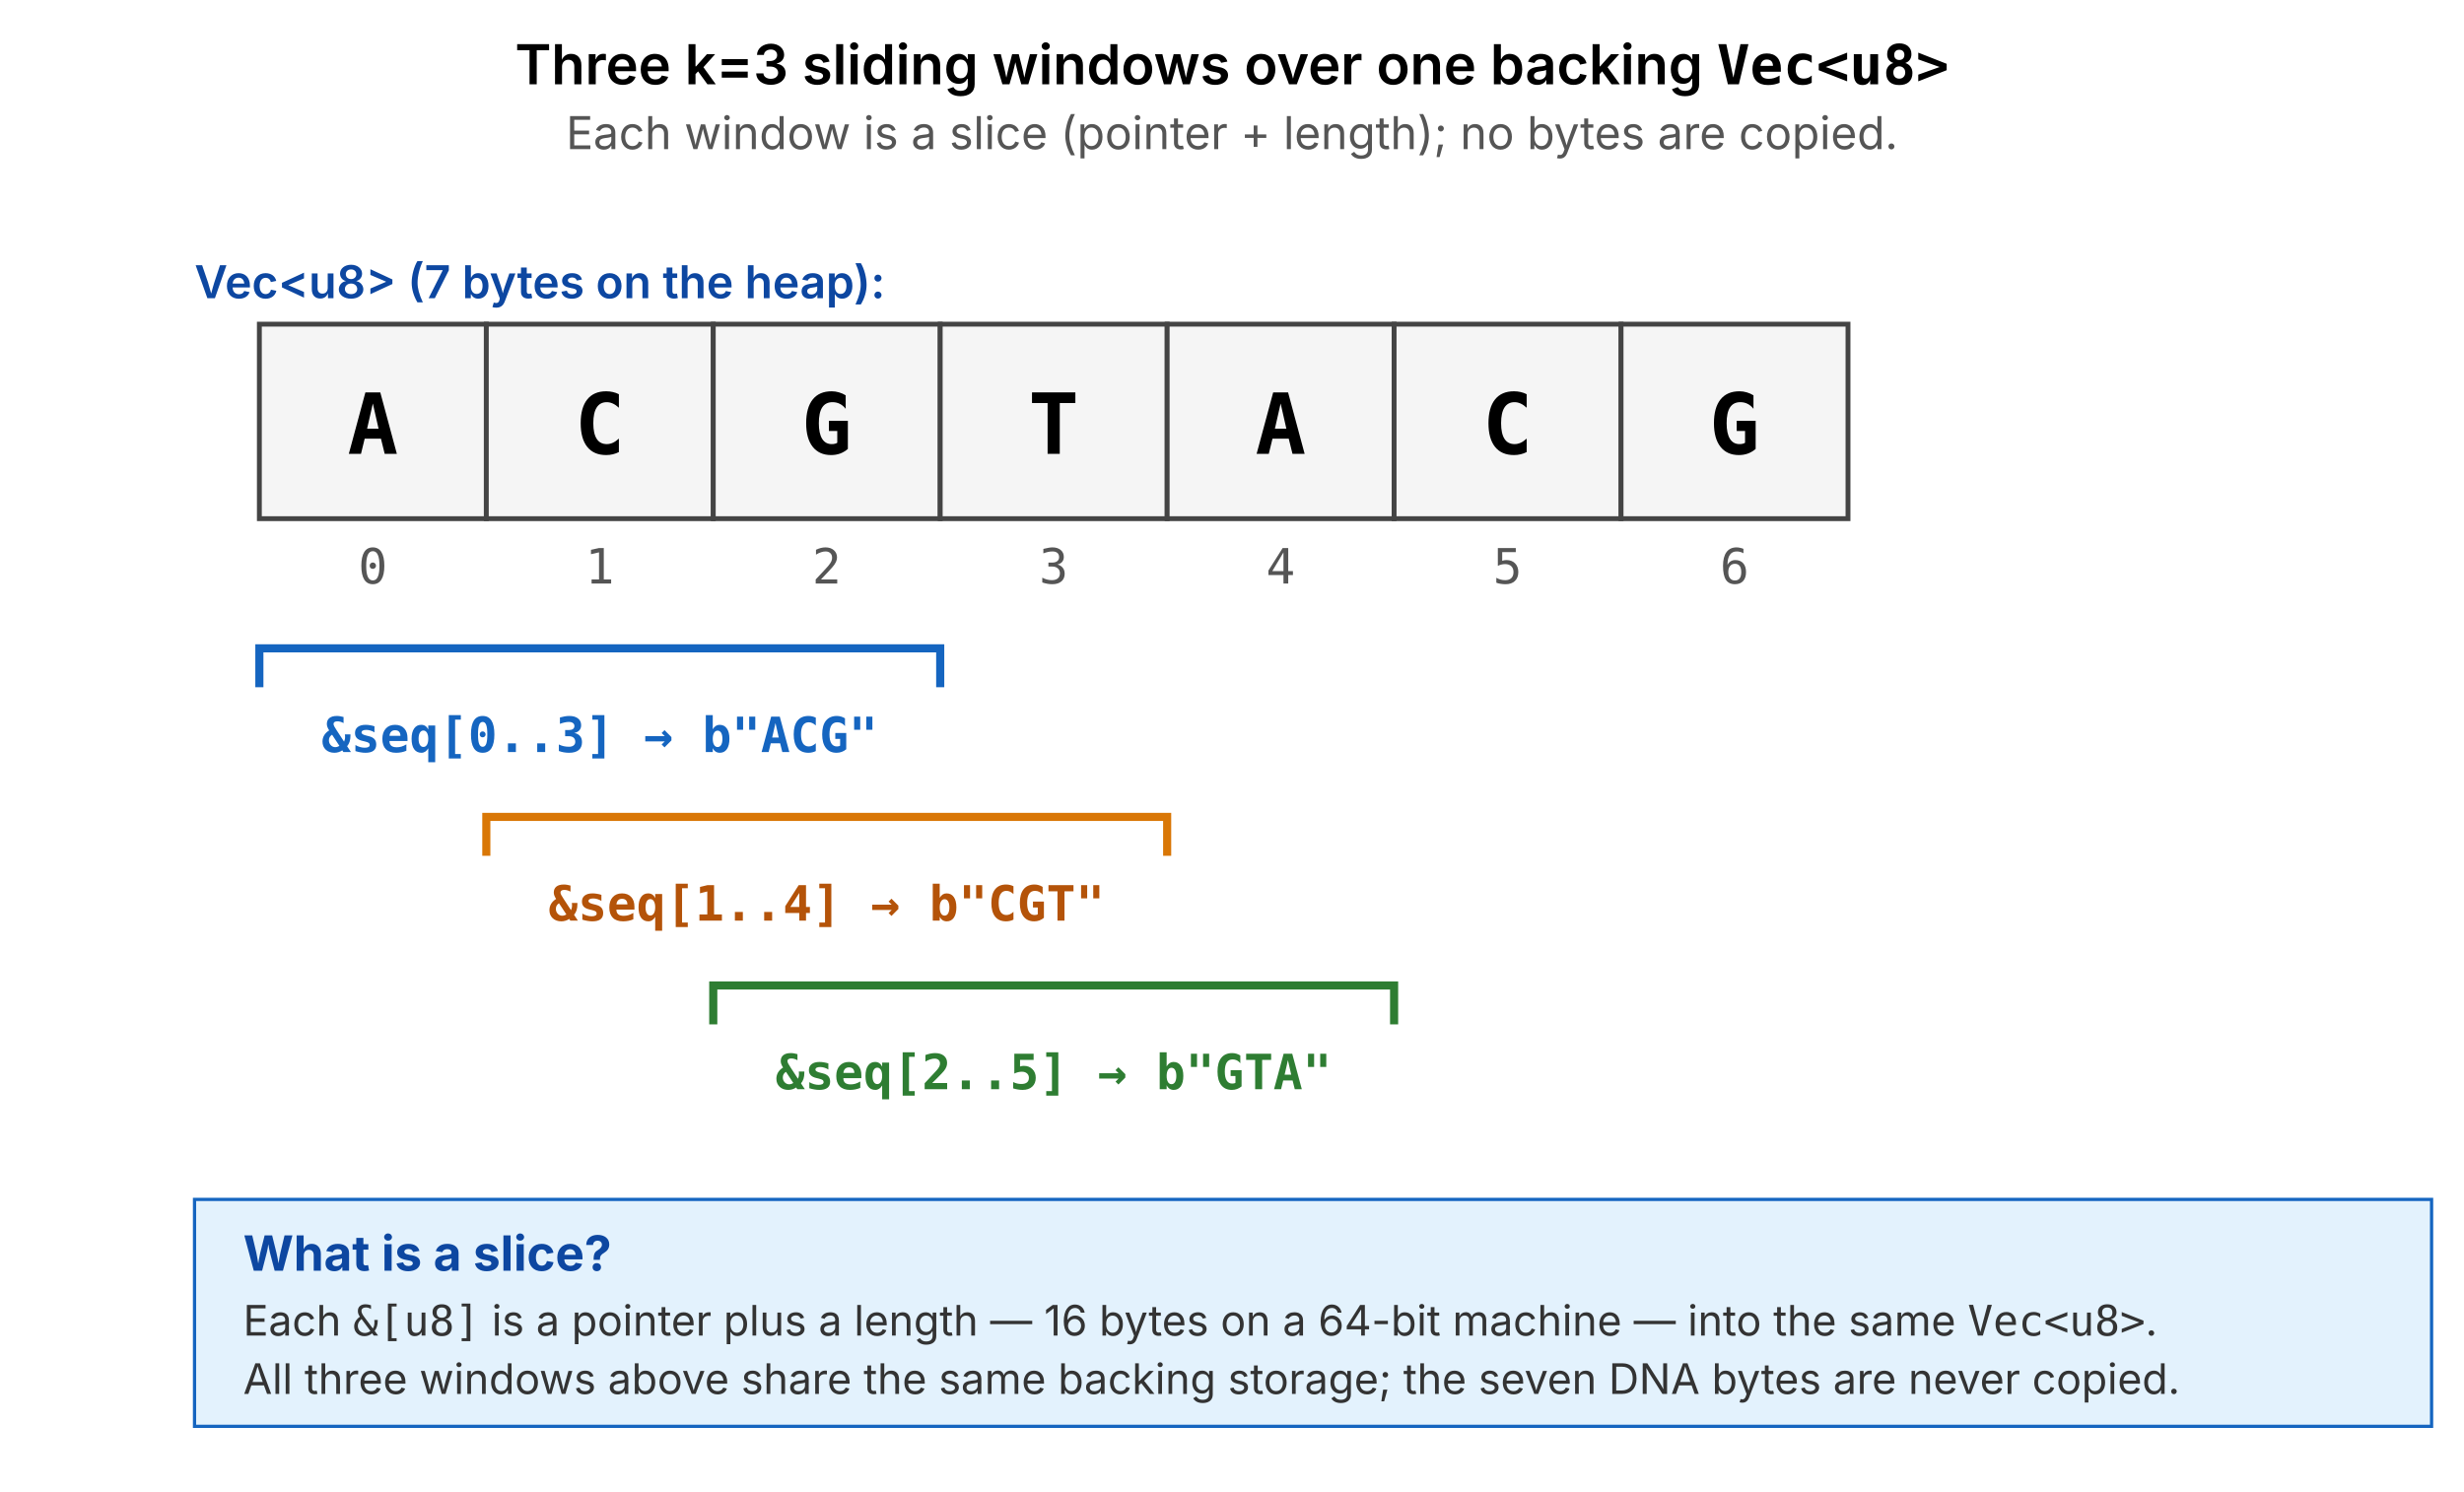
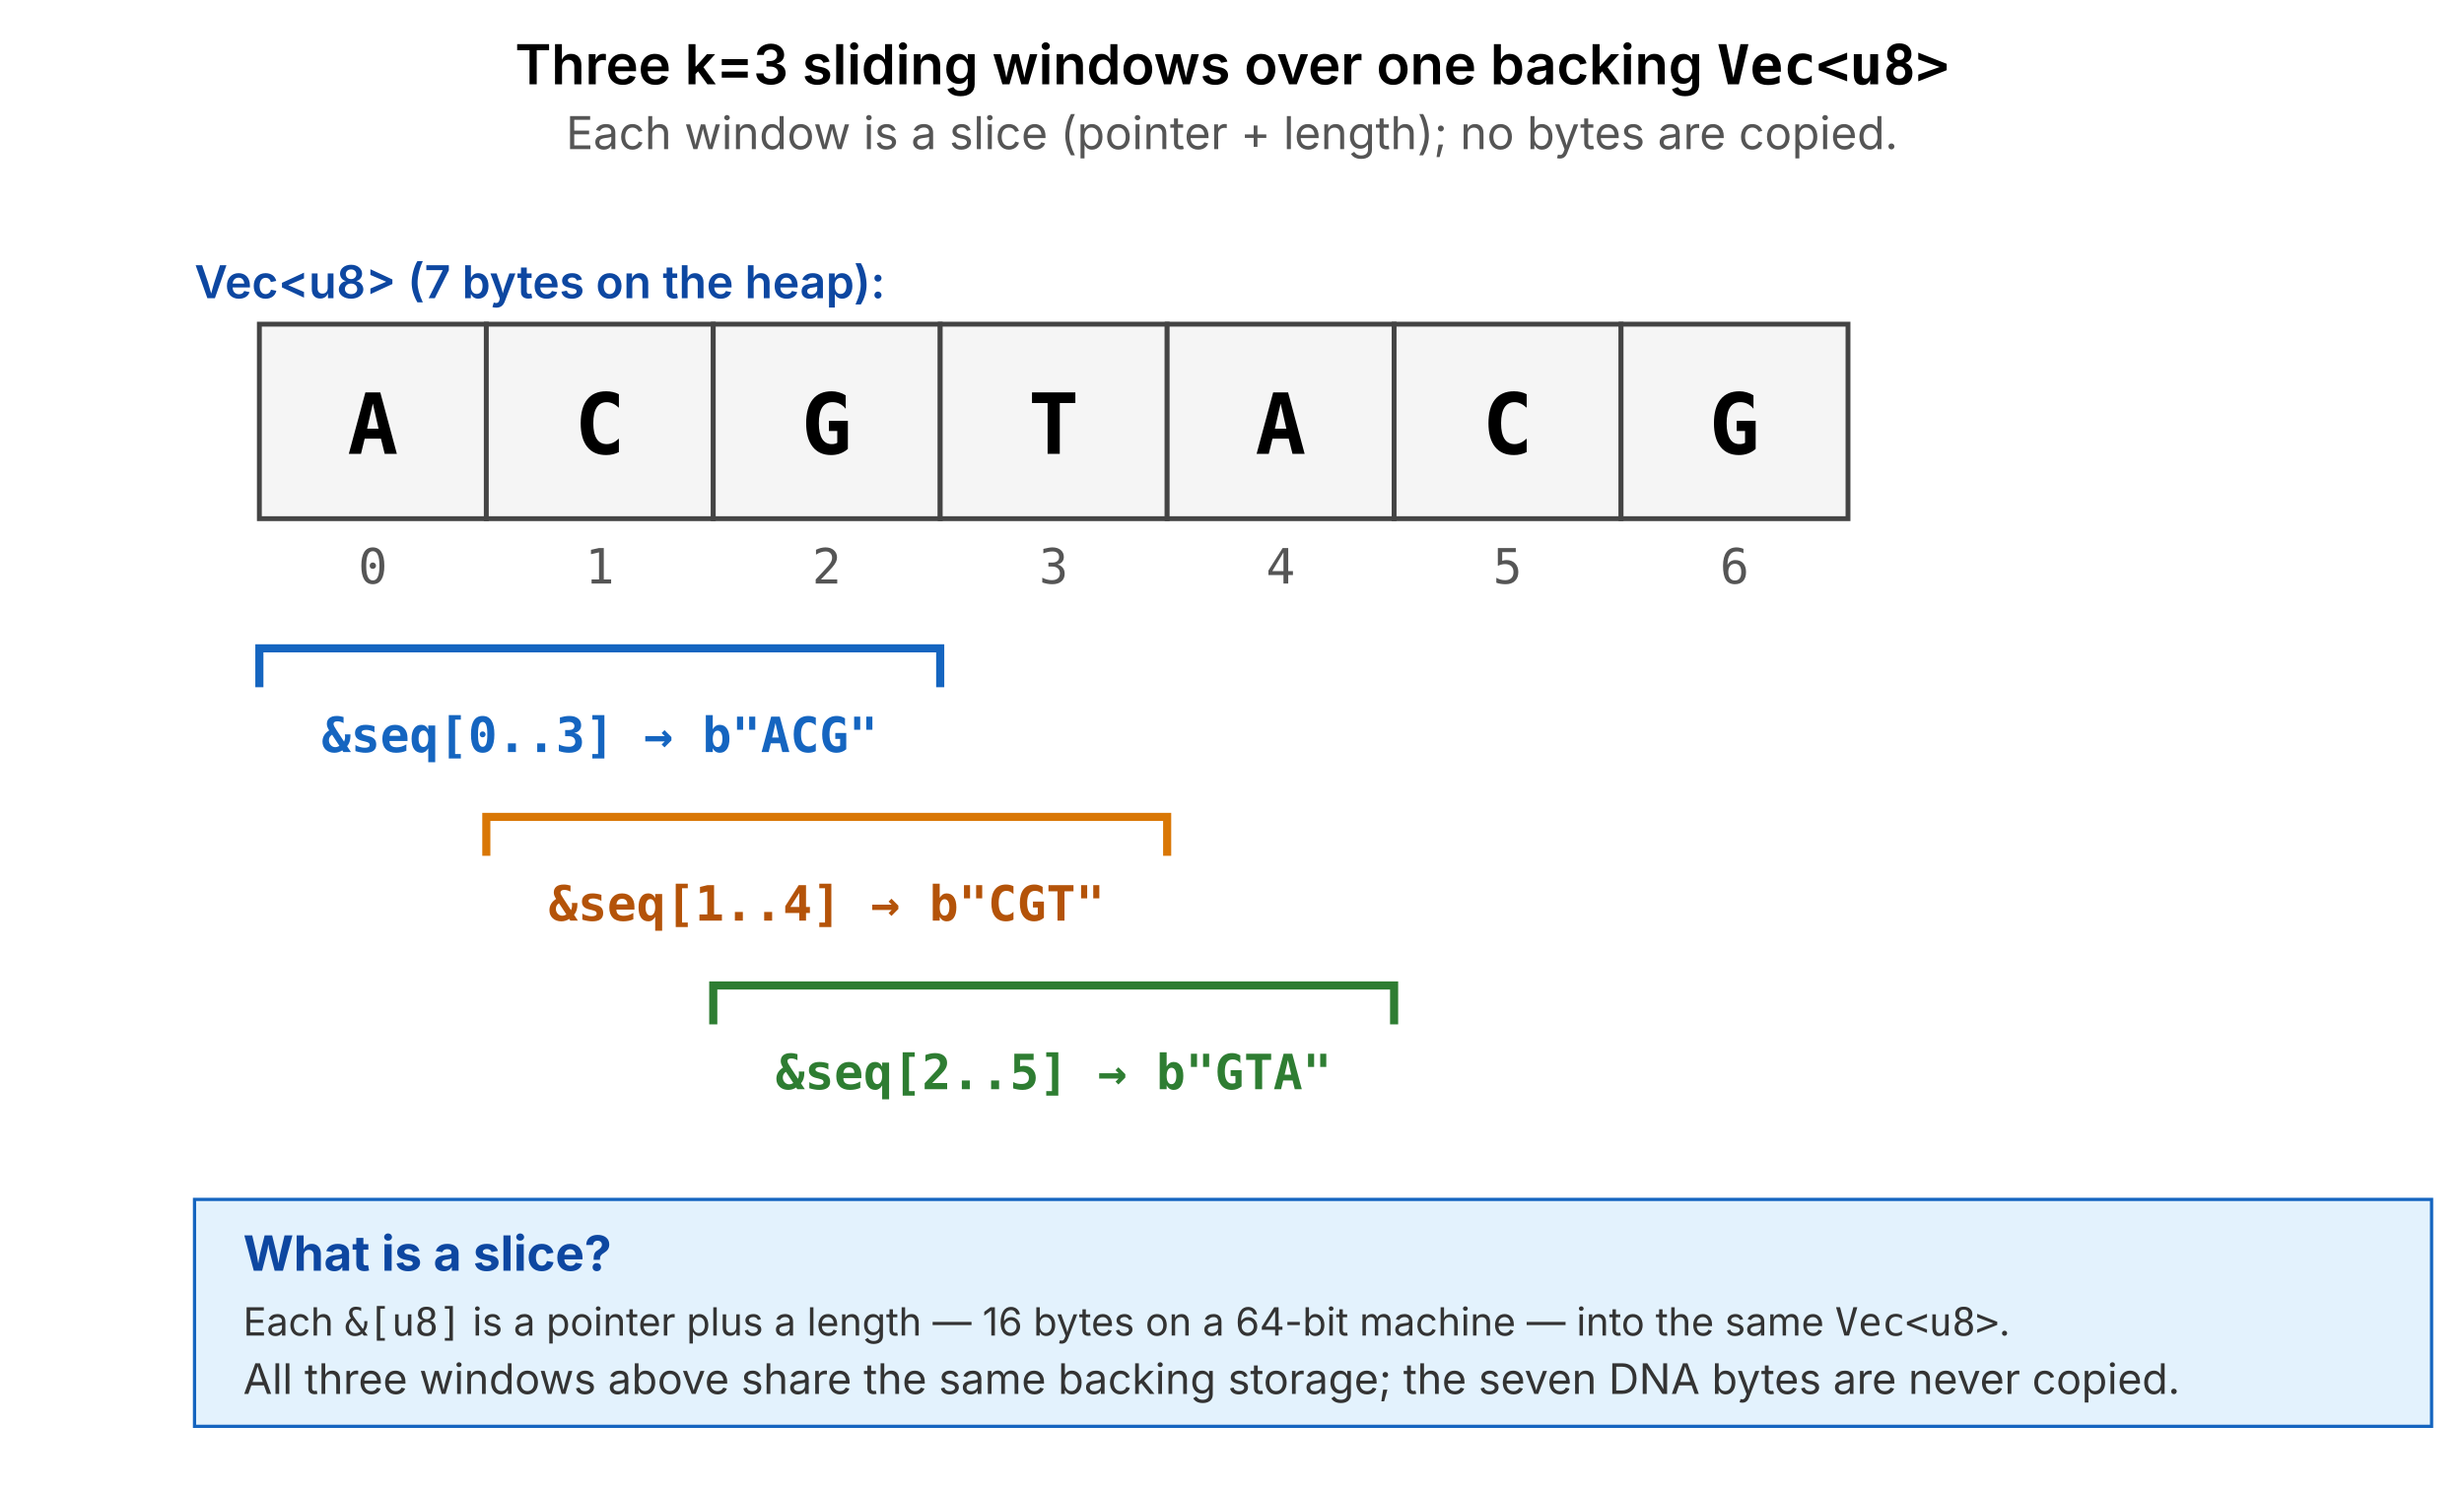
<svg xmlns="http://www.w3.org/2000/svg" viewBox="0 0 760 460" font-family="system-ui, -apple-system, sans-serif">
  <text x="380" y="26" text-anchor="middle" font-size="17" font-weight="600">
    Three k=3 sliding windows over one backing <tspan font-family="ui-monospace, monospace">Vec&lt;u8&gt;</tspan>
  </text>
  <text x="380" y="46" text-anchor="middle" font-size="14" fill="#555">
    Each window is a slice (pointer + length); no bytes are copied.
  </text>
  <text x="60" y="92" font-size="14" fill="#0d47a1" font-weight="600">
    Vec&lt;u8&gt; (7 bytes on the heap):
  </text>
  <rect x="80" y="100" width="70" height="60" fill="#f5f5f5" stroke="#444" stroke-width="1.5" />
  <rect x="150" y="100" width="70" height="60" fill="#f5f5f5" stroke="#444" stroke-width="1.5" />
  <rect x="220" y="100" width="70" height="60" fill="#f5f5f5" stroke="#444" stroke-width="1.5" />
  <rect x="290" y="100" width="70" height="60" fill="#f5f5f5" stroke="#444" stroke-width="1.5" />
  <rect x="360" y="100" width="70" height="60" fill="#f5f5f5" stroke="#444" stroke-width="1.5" />
  <rect x="430" y="100" width="70" height="60" fill="#f5f5f5" stroke="#444" stroke-width="1.5" />
  <rect x="500" y="100" width="70" height="60" fill="#f5f5f5" stroke="#444" stroke-width="1.5" />
  <text x="115" y="140" text-anchor="middle" font-size="26" font-weight="700" font-family="ui-monospace, monospace">A</text>
  <text x="185" y="140" text-anchor="middle" font-size="26" font-weight="700" font-family="ui-monospace, monospace">C</text>
  <text x="255" y="140" text-anchor="middle" font-size="26" font-weight="700" font-family="ui-monospace, monospace">G</text>
  <text x="325" y="140" text-anchor="middle" font-size="26" font-weight="700" font-family="ui-monospace, monospace">T</text>
  <text x="395" y="140" text-anchor="middle" font-size="26" font-weight="700" font-family="ui-monospace, monospace">A</text>
  <text x="465" y="140" text-anchor="middle" font-size="26" font-weight="700" font-family="ui-monospace, monospace">C</text>
  <text x="535" y="140" text-anchor="middle" font-size="26" font-weight="700" font-family="ui-monospace, monospace">G</text>
  <text x="115" y="180" text-anchor="middle" font-size="15" fill="#555" font-family="ui-monospace, monospace">0</text>
  <text x="185" y="180" text-anchor="middle" font-size="15" fill="#555" font-family="ui-monospace, monospace">1</text>
  <text x="255" y="180" text-anchor="middle" font-size="15" fill="#555" font-family="ui-monospace, monospace">2</text>
  <text x="325" y="180" text-anchor="middle" font-size="15" fill="#555" font-family="ui-monospace, monospace">3</text>
  <text x="395" y="180" text-anchor="middle" font-size="15" fill="#555" font-family="ui-monospace, monospace">4</text>
  <text x="465" y="180" text-anchor="middle" font-size="15" fill="#555" font-family="ui-monospace, monospace">5</text>
  <text x="535" y="180" text-anchor="middle" font-size="15" fill="#555" font-family="ui-monospace, monospace">6</text>
  <path d="M 80 212 L 80 200 L 290 200 L 290 212" stroke="#1565c0" stroke-width="2.5" fill="none" />
  <text x="185" y="232" text-anchor="middle" font-size="15" fill="#1565c0" font-family="ui-monospace, monospace" font-weight="700">
    &amp;seq[0..3]  →  b"ACG"
  </text>
  <path d="M 150 264 L 150 252 L 360 252 L 360 264" stroke="#d97706" stroke-width="2.5" fill="none" />
  <text x="255" y="284" text-anchor="middle" font-size="15" fill="#b45309" font-family="ui-monospace, monospace" font-weight="700">
    &amp;seq[1..4]  →  b"CGT"
  </text>
  <path d="M 220 316 L 220 304 L 430 304 L 430 316" stroke="#2e7d32" stroke-width="2.5" fill="none" />
  <text x="325" y="336" text-anchor="middle" font-size="15" fill="#2e7d32" font-family="ui-monospace, monospace" font-weight="700">
    &amp;seq[2..5]  →  b"GTA"
  </text>
  <rect x="60" y="370" width="690" height="70" fill="#e3f2fd" stroke="#1565c0" />
  <text x="75" y="392" font-size="15" font-weight="700" fill="#0d47a1">
    What is a slice?
  </text>
-   <text x="75" y="412" font-size="13" fill="#333">
+   <text x="75" y="412" font-size="12" fill="#333">
    Each <tspan font-family="ui-monospace, monospace">&amp;[u8]</tspan> is a pointer plus a length — 16 bytes on a 64-bit machine — into the same <tspan font-family="ui-monospace, monospace">Vec&lt;u8&gt;</tspan>.
  </text>
  <text x="75" y="430" font-size="13" fill="#333">
    All three windows above share the same backing storage; the seven DNA bytes are never copied.
  </text>
</svg>
